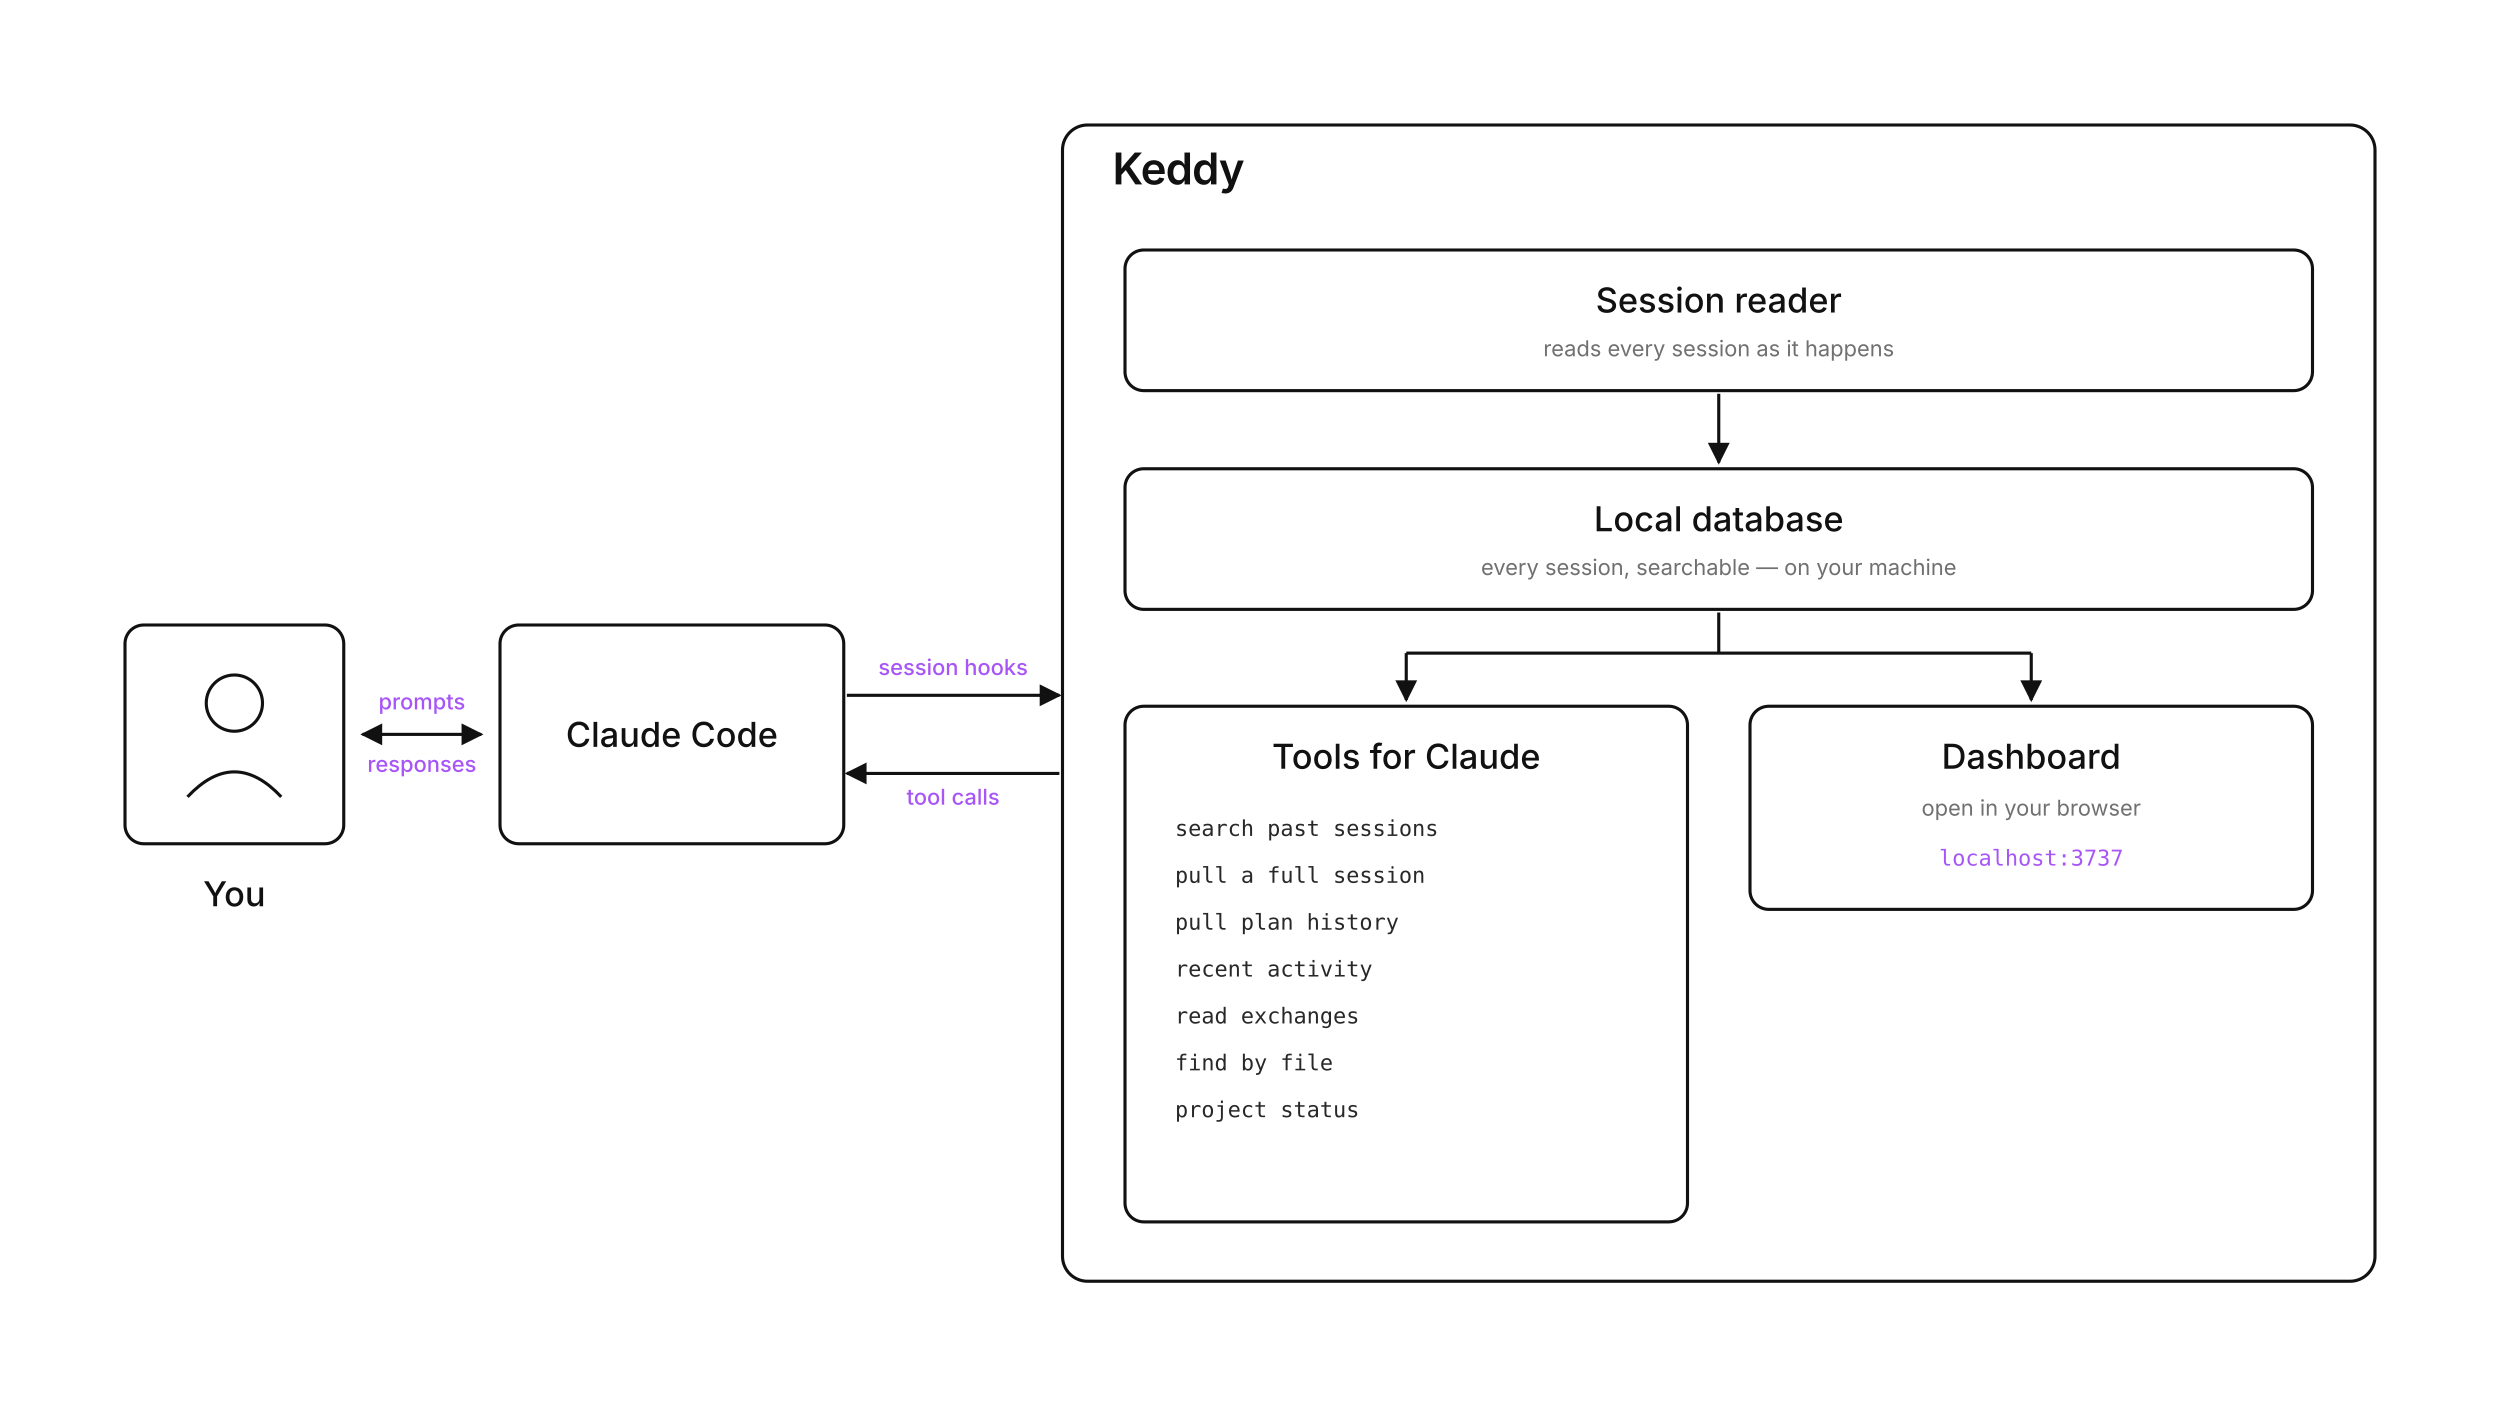
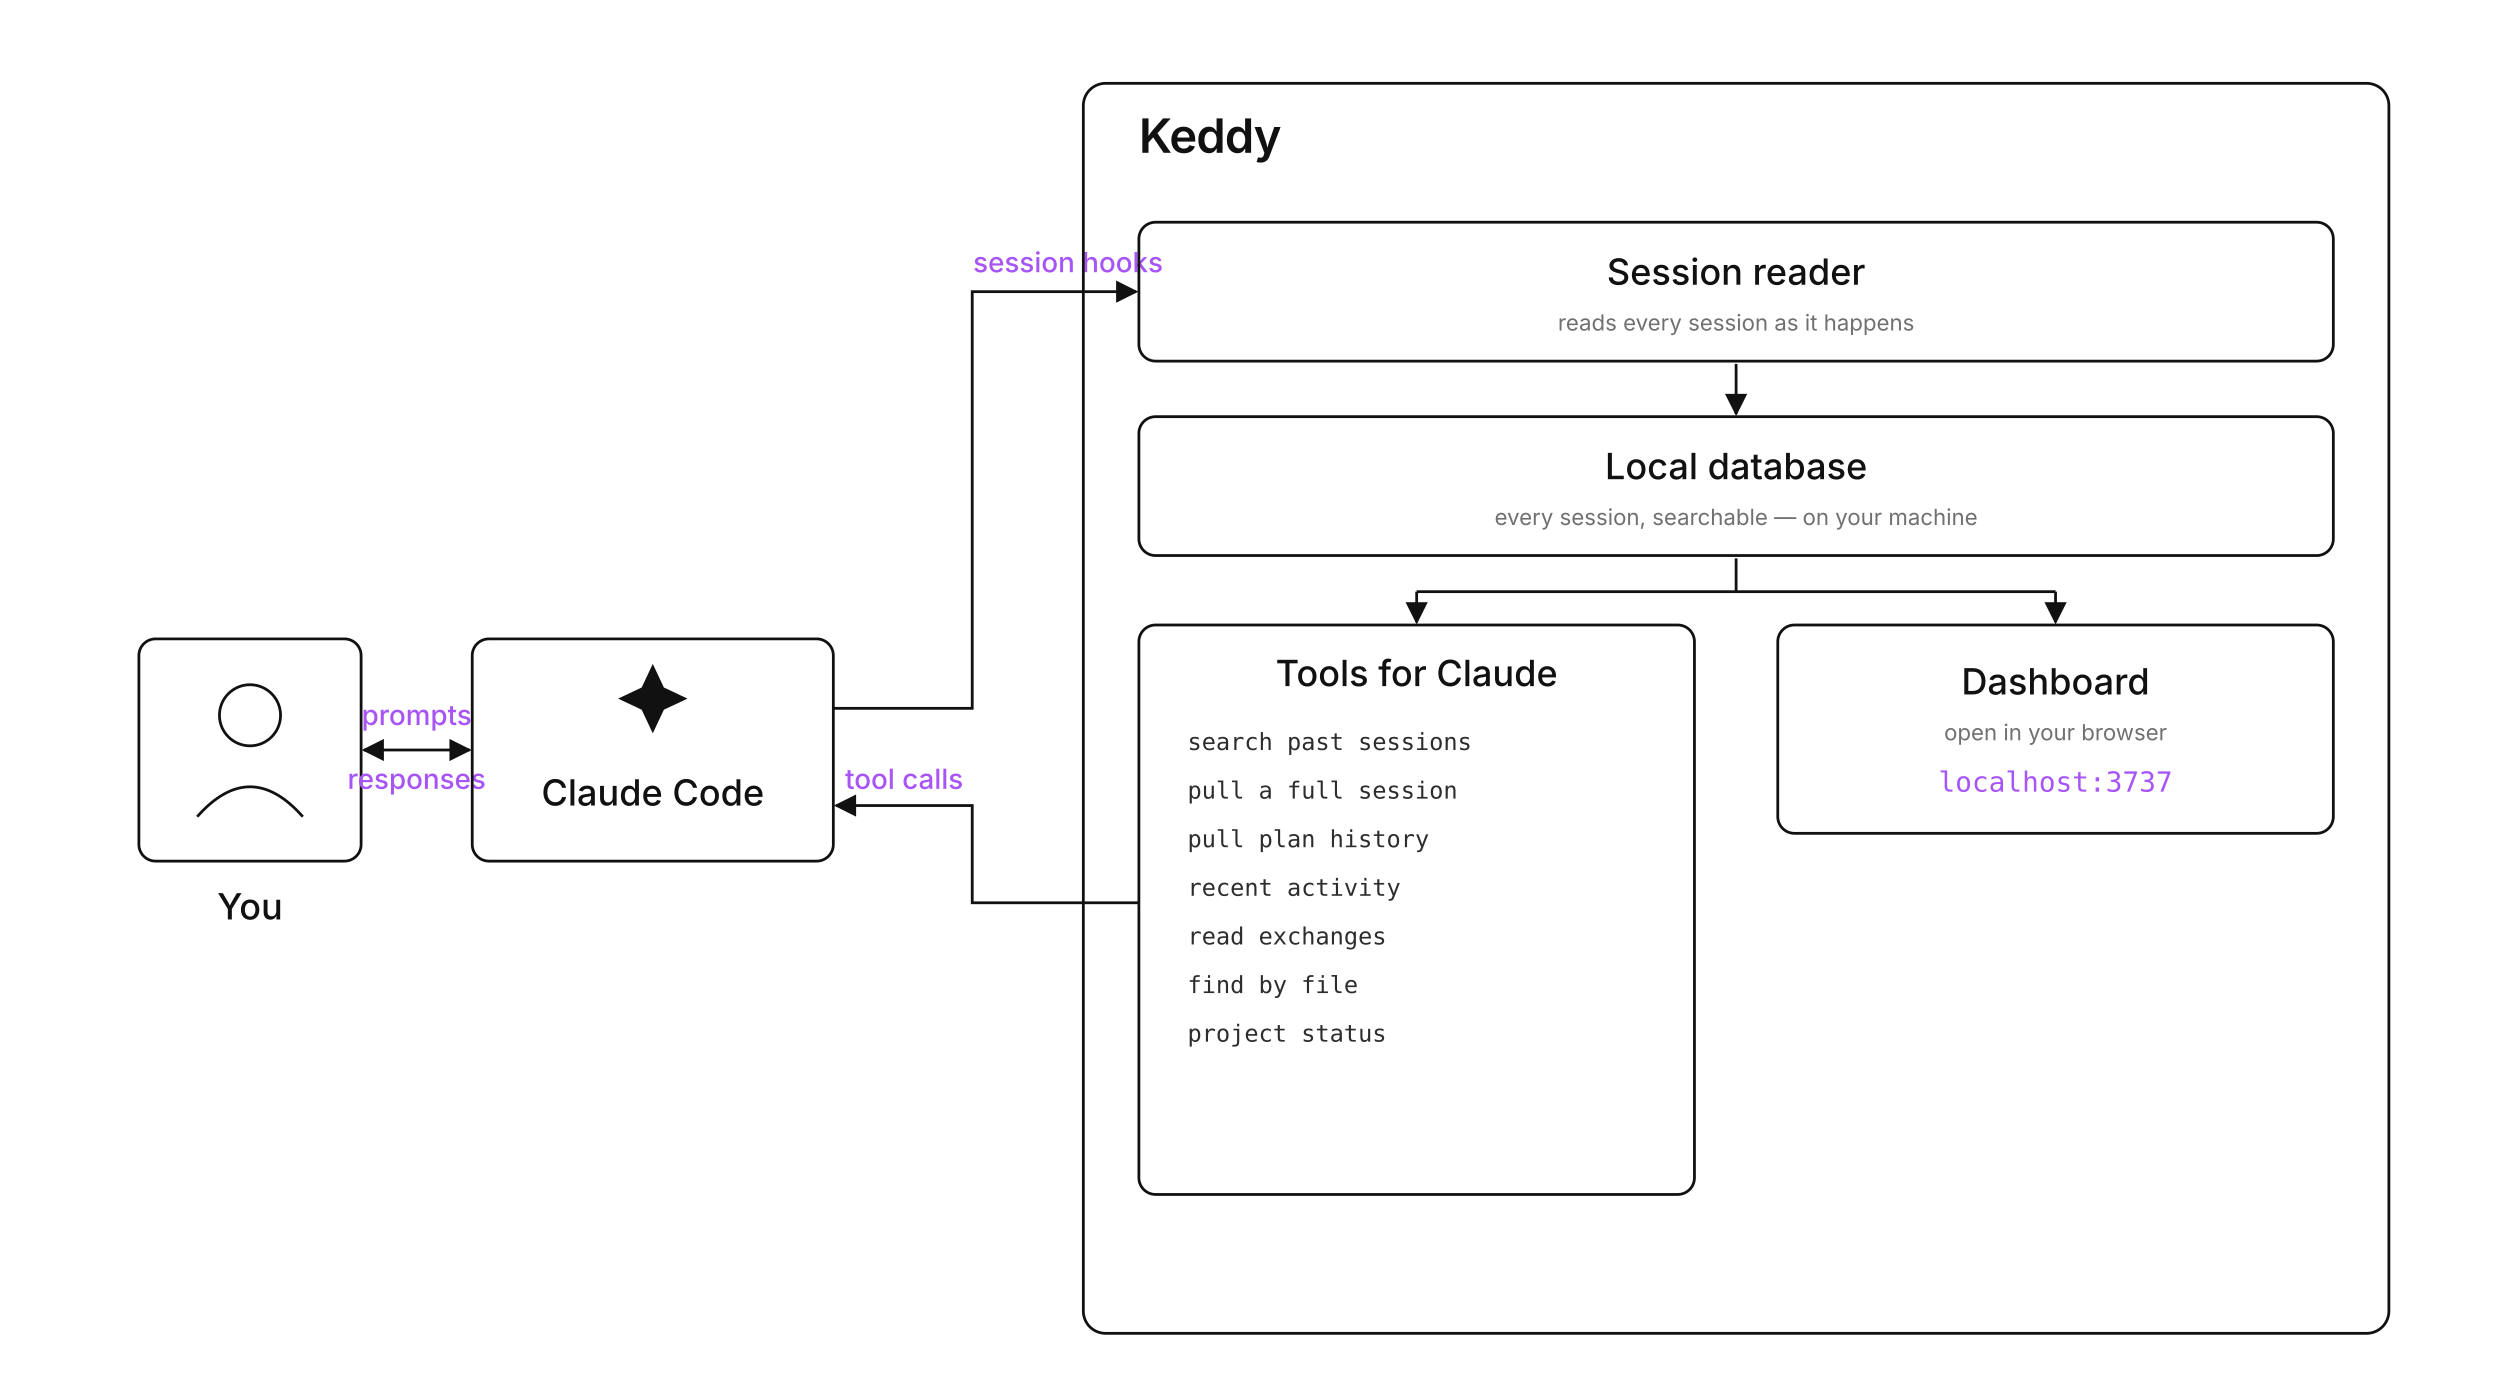
- <svg xmlns="http://www.w3.org/2000/svg" viewBox="0 0 1600 900" role="img" aria-label="Keddy architecture: You interact with Claude Code; Claude Code sends session hooks to Keddy's session reader, which writes to a local database. The database serves both MCP tools that Claude can call, and a dashboard you open in your browser.">
+ <svg xmlns="http://www.w3.org/2000/svg" viewBox="0 0 1800 1000" role="img" aria-label="Keddy architecture: You interact with Claude Code; Claude Code sends session hooks to Keddy's session reader, which writes to a local database. The database serves both MCP tools that Claude can call, and a dashboard you open in your browser.">
  <defs>
    <style>
      .box { fill: none; stroke: #111111; stroke-width: 2; }
      .label { font-family: -apple-system, BlinkMacSystemFont, "Inter", "Helvetica Neue", Arial, sans-serif; fill: #111111; }
-       .label-box { font-size: 22px; font-weight: 500; }
-       .label-sub { font-size: 14px; font-weight: 400; opacity: 0.6; }
-       .label-title { font-size: 28px; font-weight: 600; letter-spacing: -0.02em; }
-       .label-arrow { font-family: -apple-system, BlinkMacSystemFont, "Inter", "Helvetica Neue", Arial, sans-serif; font-size: 14px; font-weight: 500; fill: #a855f7; }
-       .tool-list { font-family: ui-monospace, "SF Mono", Menlo, Consolas, monospace; font-size: 14px; fill: #111111; opacity: 0.9; }
+       .label-box { font-size: 26px; font-weight: 500; }
+       .label-sub { font-size: 16px; font-weight: 400; opacity: 0.6; }
+       .label-title { font-size: 34px; font-weight: 600; letter-spacing: -0.02em; }
+       .label-arrow { font-family: -apple-system, BlinkMacSystemFont, "Inter", "Helvetica Neue", Arial, sans-serif; font-size: 20px; font-weight: 500; fill: #a855f7; }
+       .tool-list { font-family: ui-monospace, "SF Mono", Menlo, Consolas, monospace; font-size: 17px; fill: #111111; opacity: 0.88; }
      .arrow { stroke: #111111; stroke-width: 2; fill: none; }
    </style>
-     <marker id="arrowhead" viewBox="0 0 10 10" refX="9" refY="5" markerWidth="7" markerHeight="7" orient="auto-start-reverse">
+     <marker id="arrowhead" viewBox="0 0 10 10" refX="9" refY="5" markerWidth="8" markerHeight="8" orient="auto-start-reverse">
      <path d="M 0 0 L 10 5 L 0 10 z" fill="#111111" />
    </marker>
  </defs>
-   <rect x="80" y="400" width="140" height="140" rx="12" class="box" />
-   <circle cx="150" cy="450" r="18" fill="none" stroke="#111111" stroke-width="2" />
-   <path d="M 120 510 Q 150 478 180 510" fill="none" stroke="#111111" stroke-width="2" />
-   <text x="150" y="580" text-anchor="middle" class="label label-box">You</text>
-   <line x1="232" y1="470" x2="308" y2="470" class="arrow" marker-end="url(#arrowhead)" marker-start="url(#arrowhead)" />
-   <text x="270" y="454" text-anchor="middle" class="label-arrow">prompts</text>
-   <text x="270" y="494" text-anchor="middle" class="label-arrow">responses</text>
-   <rect x="320" y="400" width="220" height="140" rx="12" class="box" />
-   <text x="430" y="478" text-anchor="middle" class="label label-box">Claude Code</text>
-   <line x1="542" y1="445" x2="678" y2="445" class="arrow" marker-end="url(#arrowhead)" />
-   <text x="610" y="432" text-anchor="middle" class="label-arrow">session hooks</text>
-   <line x1="678" y1="495" x2="542" y2="495" class="arrow" marker-end="url(#arrowhead)" />
-   <text x="610" y="515" text-anchor="middle" class="label-arrow">tool calls</text>
-   <rect x="680" y="80" width="840" height="740" rx="16" class="box" />
-   <text x="712" y="118" class="label label-title">Keddy</text>
-   <rect x="720" y="160" width="760" height="90" rx="12" class="box" />
-   <text x="1100" y="200" text-anchor="middle" class="label label-box">Session reader</text>
-   <text x="1100" y="228" text-anchor="middle" class="label label-sub">reads every session as it happens</text>
-   <line x1="1100" y1="252" x2="1100" y2="296" class="arrow" marker-end="url(#arrowhead)" />
-   <rect x="720" y="300" width="760" height="90" rx="12" class="box" />
-   <text x="1100" y="340" text-anchor="middle" class="label label-box">Local database</text>
-   <text x="1100" y="368" text-anchor="middle" class="label label-sub">every session, searchable — on your machine</text>
-   <line x1="1100" y1="392" x2="1100" y2="418" class="arrow" />
-   <line x1="900" y1="418" x2="1300" y2="418" class="arrow" />
-   <line x1="900" y1="418" x2="900" y2="448" class="arrow" marker-end="url(#arrowhead)" />
-   <line x1="1300" y1="418" x2="1300" y2="448" class="arrow" marker-end="url(#arrowhead)" />
-   <rect x="720" y="452" width="360" height="330" rx="12" class="box" />
-   <text x="900" y="492" text-anchor="middle" class="label label-box">Tools for Claude</text>
+   <rect x="100" y="460" width="160" height="160" rx="12" class="box" />
+   <circle cx="180" cy="515" r="22" fill="none" stroke="#111111" stroke-width="2" />
+   <path d="M 142 588 Q 180 545 218 588" fill="none" stroke="#111111" stroke-width="2" />
+   <text x="180" y="662" text-anchor="middle" class="label label-box">You</text>
+   <line x1="262" y1="540" x2="338" y2="540" class="arrow" marker-end="url(#arrowhead)" marker-start="url(#arrowhead)" />
+   <text x="300" y="522" text-anchor="middle" class="label-arrow">prompts</text>
+   <text x="300" y="568" text-anchor="middle" class="label-arrow">responses</text>
+   <rect x="340" y="460" width="260" height="160" rx="12" class="box" />
+   <path d="M 470 478 L 478 495 L 495 503 L 478 511 L 470 528 L 462 511 L 445 503 L 462 495 Z" fill="#111111" />
+   <text x="470" y="580" text-anchor="middle" class="label label-box">Claude Code</text>
+   <path d="M 600 510 L 700 510 L 700 210 L 818 210" class="arrow" marker-end="url(#arrowhead)" />
+   <text x="769" y="196" text-anchor="middle" class="label-arrow">session hooks</text>
+   <path d="M 820 650 L 700 650 L 700 580 L 602 580" class="arrow" marker-end="url(#arrowhead)" />
+   <text x="651" y="568" text-anchor="middle" class="label-arrow">tool calls</text>
+   <rect x="780" y="60" width="940" height="900" rx="16" class="box" />
+   <text x="820" y="110" class="label label-title">Keddy</text>
+   <rect x="820" y="160" width="860" height="100" rx="12" class="box" />
+   <text x="1250" y="205" text-anchor="middle" class="label label-box">Session reader</text>
+   <text x="1250" y="238" text-anchor="middle" class="label label-sub">reads every session as it happens</text>
+   <line x1="1250" y1="262" x2="1250" y2="298" class="arrow" marker-end="url(#arrowhead)" />
+   <rect x="820" y="300" width="860" height="100" rx="12" class="box" />
+   <text x="1250" y="345" text-anchor="middle" class="label label-box">Local database</text>
+   <text x="1250" y="378" text-anchor="middle" class="label label-sub">every session, searchable — on your machine</text>
+   <line x1="1250" y1="402" x2="1250" y2="426" class="arrow" />
+   <line x1="1020" y1="426" x2="1480" y2="426" class="arrow" />
+   <line x1="1020" y1="426" x2="1020" y2="448" class="arrow" marker-end="url(#arrowhead)" />
+   <line x1="1480" y1="426" x2="1480" y2="448" class="arrow" marker-end="url(#arrowhead)" />
+   <rect x="820" y="450" width="400" height="410" rx="12" class="box" />
+   <text x="1020" y="494" text-anchor="middle" class="label label-box">Tools for Claude</text>
  <g class="tool-list">
-     <text x="752" y="535">search past sessions</text>
-     <text x="752" y="565">pull a full session</text>
-     <text x="752" y="595">pull plan history</text>
-     <text x="752" y="625">recent activity</text>
-     <text x="752" y="655">read exchanges</text>
-     <text x="752" y="685">find by file</text>
-     <text x="752" y="715">project status</text>
+     <text x="855" y="540">search past sessions</text>
+     <text x="855" y="575">pull a full session</text>
+     <text x="855" y="610">pull plan history</text>
+     <text x="855" y="645">recent activity</text>
+     <text x="855" y="680">read exchanges</text>
+     <text x="855" y="715">find by file</text>
+     <text x="855" y="750">project status</text>
  </g>
-   <rect x="1120" y="452" width="360" height="130" rx="12" class="box" />
-   <text x="1300" y="492" text-anchor="middle" class="label label-box">Dashboard</text>
-   <text x="1300" y="522" text-anchor="middle" class="label label-sub">open in your browser</text>
-   <text x="1300" y="554" text-anchor="middle" class="label-arrow" style="font-family: ui-monospace, 'SF Mono', Menlo, Consolas, monospace;">localhost:3737</text>
+   <rect x="1280" y="450" width="400" height="150" rx="12" class="box" />
+   <text x="1480" y="500" text-anchor="middle" class="label label-box">Dashboard</text>
+   <text x="1480" y="533" text-anchor="middle" class="label label-sub">open in your browser</text>
+   <text x="1480" y="570" text-anchor="middle" class="label-arrow" style="font-family: ui-monospace, 'SF Mono', Menlo, Consolas, monospace;">localhost:3737</text>
</svg>
